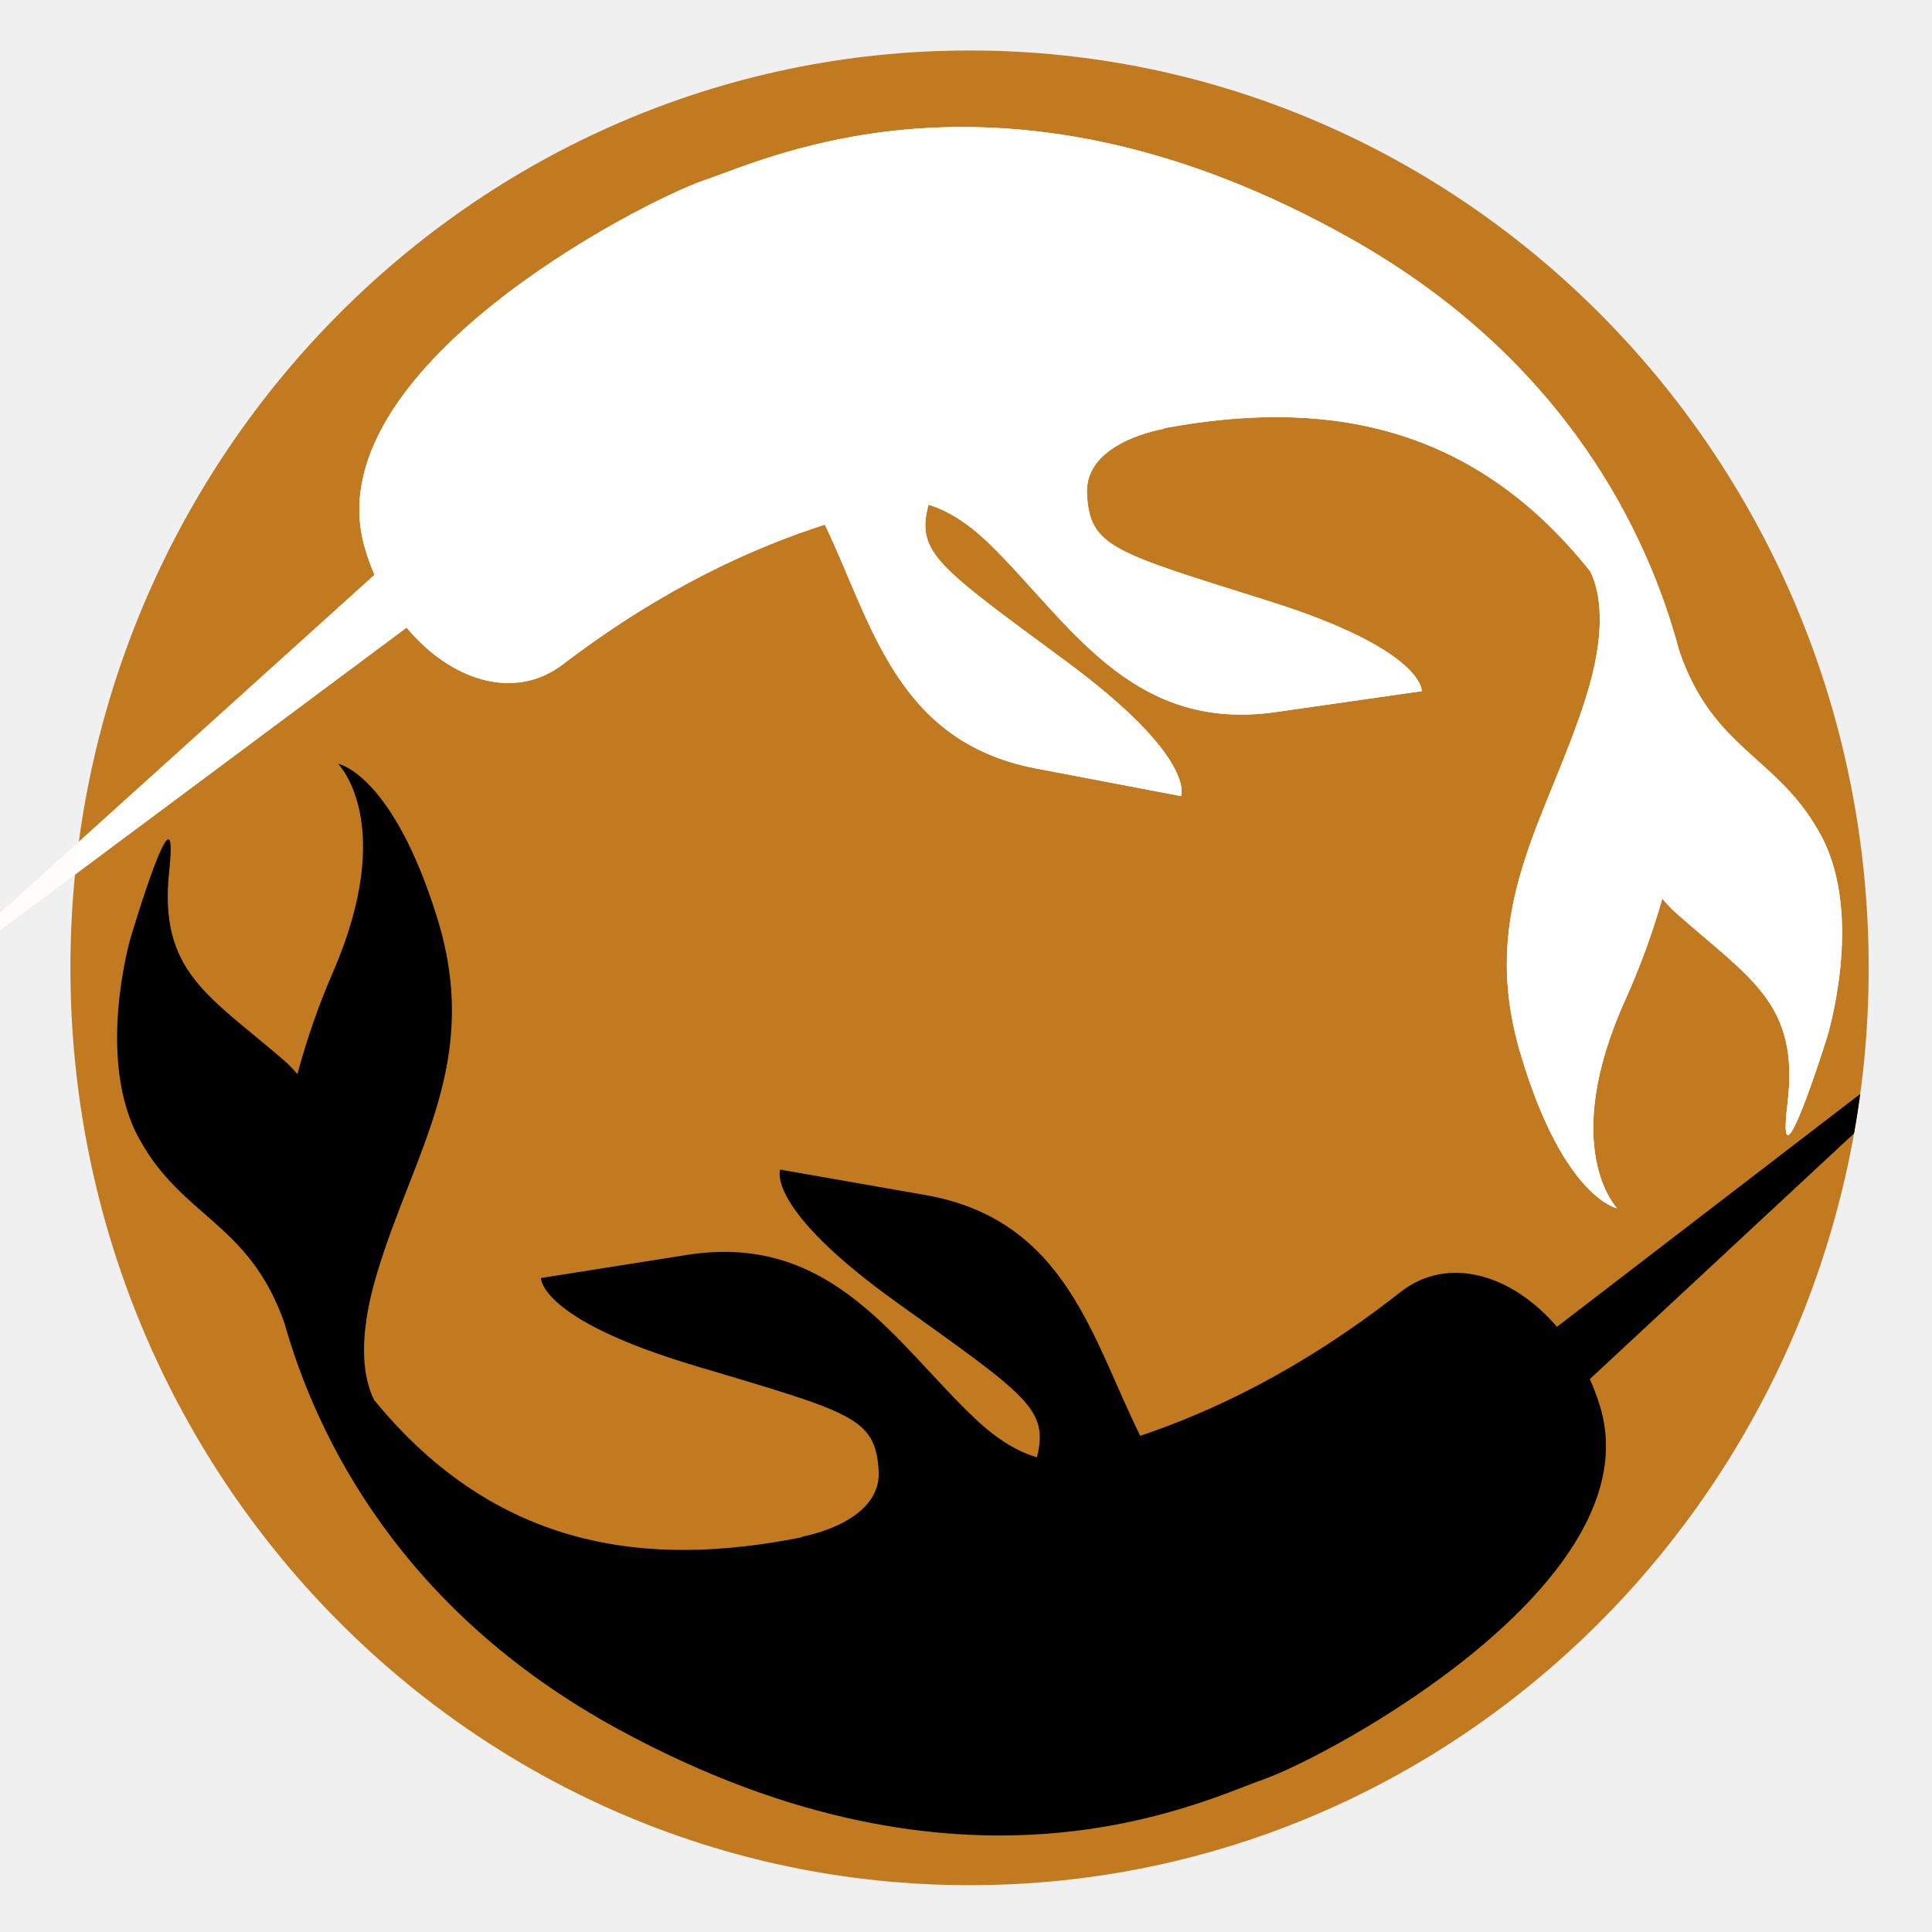
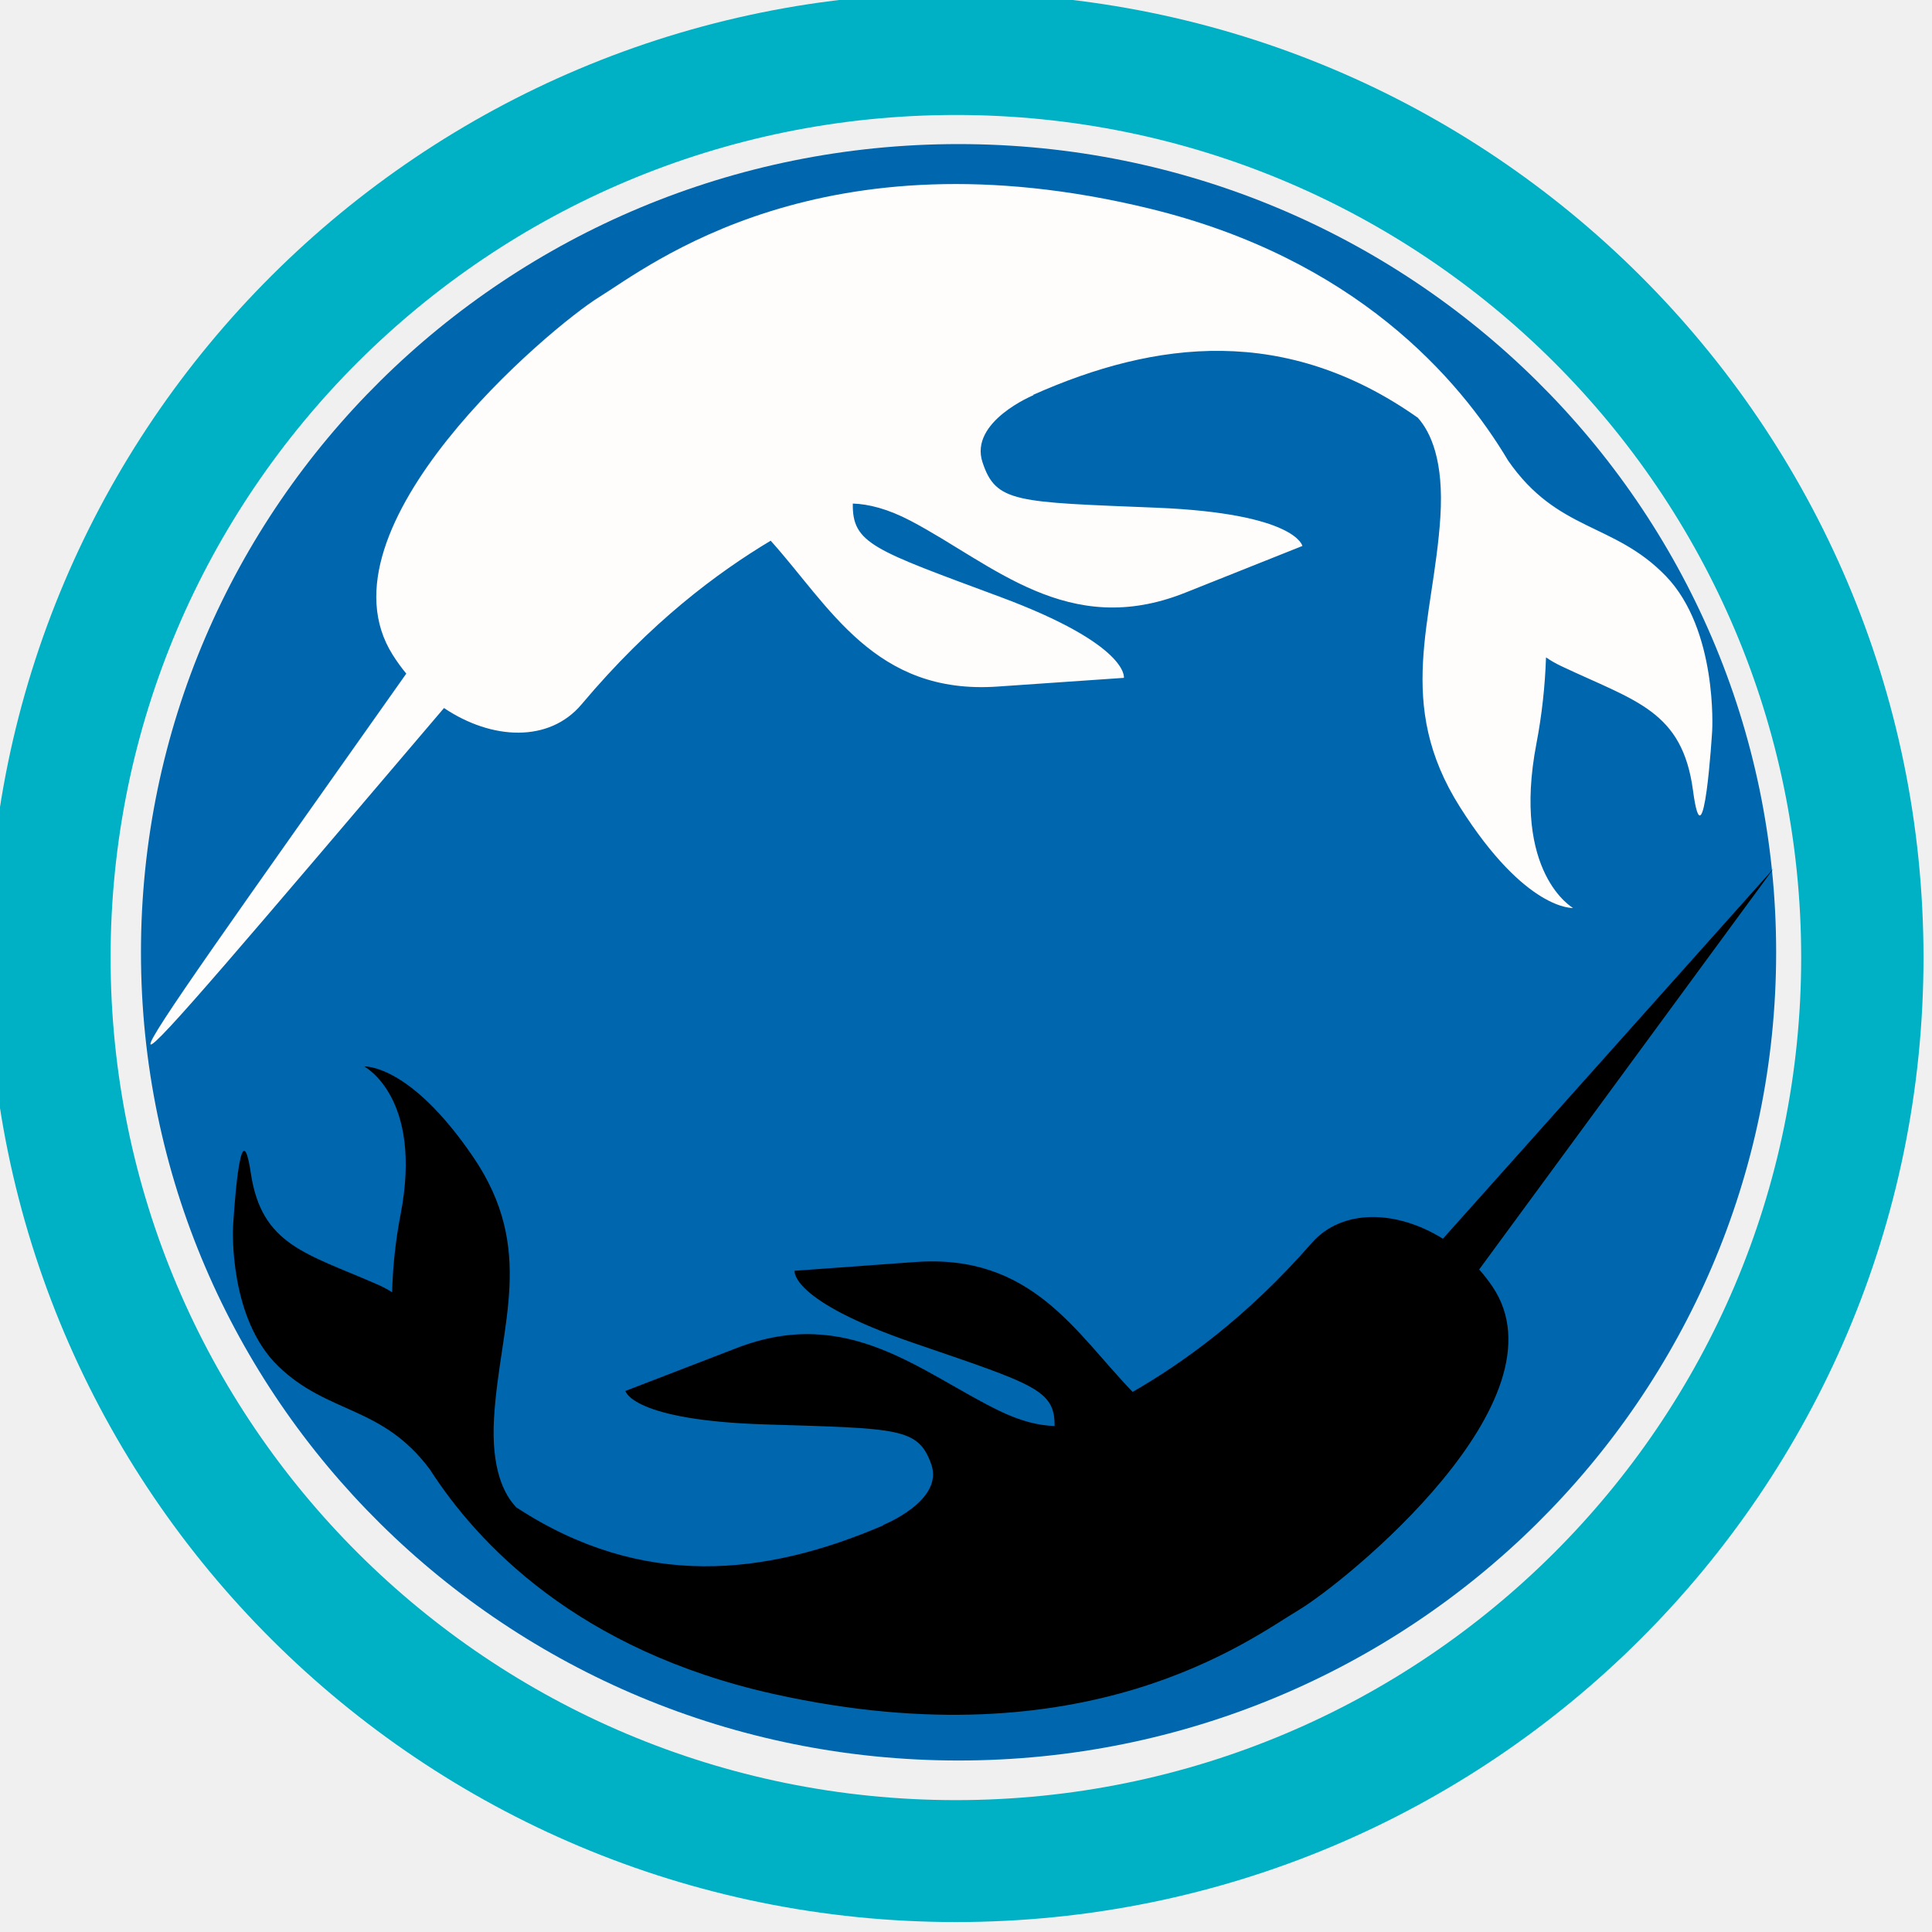
- <svg xmlns="http://www.w3.org/2000/svg" viewBox="410 1410 328 328" version="1.1" xml:space="preserve" style="fill-rule:evenodd;clip-rule:evenodd;stroke-linejoin:round;stroke-miterlimit:2;">
-   <g id="Capa3">
-     <g transform="matrix(0.537882,0,0,0.548784,-380.036,1065.92)">
-       <circle cx="1774.81" cy="926.396" r="283.793" style="fill:rgb(194,122,32);" />
+ <svg xmlns="http://www.w3.org/2000/svg" viewBox="410 1410 328 328" version="1.1" xml:space="preserve" style="fill-rule:evenodd;clip-rule:evenodd;stroke-linejoin:round;stroke-miterlimit:2;" id="svg19">
+   <defs id="defs23">
+         
+         
+         
+         
+     </defs>
+   <g transform="matrix(0.6157157,0,0,0.6281953,-672.7968,1478.304)" id="g10873">
+             
+         </g>
+   <g id="g19597" transform="matrix(0.9401196,0,0,0.9184873,-194.1512,-319.7602)" style="stroke-width:1.076">
+     <ellipse style="fill:#0066ad;fill-opacity:1;stroke-width:1.155" id="ellipse18672" cx="815.734" cy="2059.291" rx="147.645" ry="149.389" />
+     <g transform="matrix(0.537882,0,0,0.548784,-139.3858,1551.871)" id="g18676" style="fill:#00b0c4;fill-opacity:1;stroke-width:1.076">
+       <path id="path18674" style="fill:#00b0c4;fill-opacity:1;stroke-width:1.076" d="m 2058.603,926.396 a 283.793,283.793 0 0 1 -283.793,283.793 283.793,283.793 0 0 1 -283.793,-283.793 283.793,283.793 0 0 1 283.793,-283.793 283.793,283.793 0 0 1 283.793,283.793 z m 41.066,2e-5 a 324.859,324.859 0 0 1 -324.859,324.859 324.859,324.859 0 0 1 -324.859,-324.859 324.859,324.859 0 0 1 324.859,-324.859 324.859,324.859 0 0 1 324.859,324.859 z" />
    </g>
-     <g transform="matrix(0.548584,0,0,0.548584,-393.384,1013.21)">
-       <path d="M2038.24,1074.06L1956.48,1150.09C1957.65,1152.7 1958.69,1155.44 1959.57,1158.29C1976.47,1212.89 1875.75,1266.8 1855.83,1273.84C1835.9,1280.87 1763.42,1317.07 1655.8,1258.44C1588.2,1221.62 1562.33,1167.63 1552.44,1132.57C1541.38,1101.45 1520.93,1100.26 1507.46,1075.56C1493.98,1050.82 1504.85,1013.68 1504.85,1013.68C1504.85,1013.68 1520.14,962.002 1516.83,992.933C1513.51,1023.86 1529.01,1031.37 1551.98,1051.13C1553.65,1052.56 1555.16,1054.1 1556.51,1055.71C1559.37,1045.06 1563.05,1034.45 1567.43,1024.36C1587.56,978.058 1569.09,959.668 1569.09,959.668C1569.09,959.668 1585.88,962.658 1599.76,1007.32C1613.64,1051.97 1592.54,1079.35 1581.11,1117.47C1574.89,1138.19 1577.02,1150.05 1580.25,1156.56C1618.22,1202.96 1664.95,1208.64 1712.82,1199L1712.6,1198.88C1712.6,1198.88 1737.5,1194.67 1736.39,1178.29C1735.27,1161.9 1728.16,1160.48 1679.66,1146C1631.17,1131.53 1631.9,1118.81 1631.9,1118.81L1677.01,1111.67C1722.12,1104.53 1741.71,1139.31 1766.58,1162.65C1773.62,1169.26 1779.94,1172.72 1785.37,1174.29C1789.12,1159.34 1782.22,1155.18 1742.11,1126.45C1701.04,1097.04 1705.91,1085.26 1705.91,1085.26L1750.9,1093.14C1794.53,1100.8 1802.49,1137.93 1817.36,1167.65C1838.72,1160.42 1866.32,1147.91 1897.87,1123.17C1912.58,1111.63 1932.42,1117.68 1946.31,1133.91L2040.16,1061.85C2039.61,1065.95 2038.97,1070.03 2038.24,1074.06Z" />
+     <g transform="matrix(-0.03668818,0.1176903,-0.1225223,-0.03281547,1076.137,1938.995)" id="g15160" style="stroke-width:1.202">
+       <path d="m 1295.87,2551.32 c -6.66,9.11 -14.01,18.01 -22.04,26.58 -153.88,164.47 -534.337,-71.84 -597.201,-125.73 -62.863,-53.88 -327.789,-229 -336.769,-709.46 -5.641,-301.77 128.663,-495.49 229.336,-597.84 84.889,-98.58 49.136,-170.363 107.433,-264.536 58.374,-94.296 206.553,-130.218 206.553,-130.218 0,0 206.548,-49.393 94.295,0 -112.257,49.393 -107.766,116.747 -130.612,233.494 -1.663,8.499 -3.986,16.62 -6.862,24.36 41.983,-11.16 85.43,-19.467 128.494,-24.36 197.573,-22.451 224.513,-121.237 224.513,-121.237 0,0 22.45,62.863 -103.28,197.567 -125.724,134.71 -260.432,116.75 -413.101,152.67 -82.975,19.53 -119.395,50 -135.356,73.76 -84.813,219.93 -13.235,389.77 112.905,533.42 v -0.99 c 0,0 62.864,76.33 116.747,40.41 53.883,-35.92 44.903,-62.86 0,-255.94 -44.903,-193.09 0,-215.54 0,-215.54 l 112.257,139.2 c 112.256,139.2 31.431,273.91 0,404.13 -8.904,36.88 -8.44,65.12 -3.202,86.65 58.427,-16.59 59.198,-48.15 79.382,-240.73 20.663,-197.16 70.438,-203.7 70.438,-203.7 l 60.6,168.24 c 58.78,163.19 -52.75,263.02 -125.433,371.8 66.293,58.36 162.833,127.57 308.863,186.19 68.12,27.34 86.04,106.58 57.59,185.56 813.542,332.248 795.012,321.007 -35.55,66.25 z" style="fill:#fffcfc;stroke-width:1.202" id="path15158" />
    </g>
-     <g transform="matrix(-0.0714758,0.119681,-0.120547,-0.0709624,873.761,1533.55)">
-       <path d="M1295.87,2551.32C1289.21,2560.43 1281.86,2569.33 1273.83,2577.9C1119.95,2742.37 739.493,2506.06 676.629,2452.17C613.766,2398.29 348.84,2223.17 339.86,1742.71C334.219,1440.94 468.523,1247.22 569.196,1144.87C654.085,1046.29 618.332,974.507 676.629,880.334C735.003,786.038 883.182,750.116 883.182,750.116C883.182,750.116 1089.73,700.723 977.477,750.116C865.22,799.509 869.711,866.863 846.865,983.61C845.202,992.109 842.879,1000.23 840.003,1007.97C881.986,996.81 925.433,988.503 968.497,983.61C1166.07,961.159 1193.01,862.373 1193.01,862.373C1193.01,862.373 1215.46,925.236 1089.73,1059.94C964.006,1194.65 829.298,1176.69 676.629,1212.61C593.654,1232.14 557.234,1262.61 541.273,1286.37C456.46,1506.3 528.038,1676.14 654.178,1819.79L654.178,1818.8C654.178,1818.8 717.042,1895.13 770.925,1859.21C824.808,1823.29 815.828,1796.35 770.925,1603.27C726.022,1410.18 770.925,1387.73 770.925,1387.73L883.182,1526.93C995.438,1666.13 914.613,1800.84 883.182,1931.06C874.278,1967.94 874.742,1996.18 879.98,2017.71C938.407,2001.12 939.178,1969.56 959.362,1776.98C980.025,1579.82 1029.8,1573.28 1029.8,1573.28L1090.4,1741.52C1149.18,1904.71 1037.65,2004.54 964.967,2113.32C1031.26,2171.68 1127.8,2240.89 1273.83,2299.51C1341.95,2326.85 1359.87,2406.09 1331.42,2485.07L2055.14,2784.21L1295.87,2551.32Z" style="fill:rgb(255,252,252);" />
-     </g>
-     <g transform="matrix(0.548584,0,0,0.548584,-393.384,1013.21)">
-       <path d="M1488.87,983.804L1580.38,901.19C1579.24,898.557 1578.24,895.803 1577.4,892.944C1561.32,838.098 1662.81,785.664 1682.84,778.92C1702.88,772.175 1775.87,737.031 1882.62,797.222C1949.67,835.027 1974.74,889.386 1984.11,924.588C1994.71,955.86 2015.14,957.346 2028.24,982.246C2041.36,1007.18 2029.94,1044.15 2029.94,1044.15C2029.94,1044.15 2013.88,1095.6 2017.66,1064.72C2021.43,1033.84 2006.05,1026.11 1983.37,1006.02C1981.72,1004.56 1980.24,1003.01 1978.91,1001.38C1975.89,1011.98 1972.06,1022.53 1967.52,1032.56C1946.71,1078.57 1964.91,1097.22 1964.91,1097.22C1964.91,1097.22 1948.17,1093.99 1934.95,1049.14C1921.73,1004.28 1943.23,977.217 1955.23,939.263C1961.75,918.636 1959.8,906.748 1956.65,900.193C1919.38,853.241 1872.73,846.887 1824.73,855.823L1824.95,855.952C1824.95,855.952 1799.98,859.792 1800.86,876.194C1801.73,892.596 1808.82,894.122 1857.1,909.302C1905.38,924.482 1904.46,937.182 1904.46,937.182L1859.25,943.667C1814.03,950.151 1794.96,915.093 1770.44,891.391C1763.5,884.677 1757.23,881.126 1751.82,879.484C1747.85,894.376 1754.69,898.627 1794.38,927.942C1835.01,957.953 1829.96,969.658 1829.96,969.658L1785.09,961.116C1741.57,952.831 1734.17,915.585 1719.74,885.657C1698.27,892.569 1670.49,904.678 1638.58,928.955C1623.7,940.279 1603.95,933.938 1590.3,917.515L1487.68,993.948C1488.02,990.555 1488.42,987.18 1488.87,983.804Z" style="fill:white;" />
+     <g transform="matrix(0.03406633,-0.106373,0.1171324,0.02869075,566.7619,2182.564)" id="g15160-2" style="clip-rule:evenodd;fill:#000000;fill-opacity:1;fill-rule:evenodd;stroke-width:1.296;stroke-linejoin:round;stroke-miterlimit:2">
+       <path d="m 1295.87,2551.32 c -6.66,9.11 -14.01,18.01 -22.04,26.58 -153.88,164.47 -534.337,-71.84 -597.201,-125.73 -62.863,-53.88 -327.789,-229 -336.769,-709.46 -5.641,-301.77 128.663,-495.49 229.336,-597.84 84.889,-98.58 49.136,-170.363 107.433,-264.536 58.374,-94.296 206.553,-130.218 206.553,-130.218 0,0 206.548,-49.393 94.295,0 -112.257,49.393 -107.766,116.747 -130.612,233.494 -1.663,8.499 -3.986,16.62 -6.862,24.36 41.983,-11.16 85.43,-19.467 128.494,-24.36 197.573,-22.451 224.513,-121.237 224.513,-121.237 0,0 22.45,62.863 -103.28,197.567 -125.724,134.71 -260.432,116.75 -413.101,152.67 -82.975,19.53 -119.395,50 -135.356,73.76 -84.813,219.93 -13.235,389.77 112.905,533.42 v -0.99 c 0,0 62.864,76.33 116.747,40.41 53.883,-35.92 44.903,-62.86 0,-255.94 -44.903,-193.09 0,-215.54 0,-215.54 l 112.257,139.2 c 112.256,139.2 31.431,273.91 0,404.13 -8.904,36.88 -8.44,65.12 -3.202,86.65 58.427,-16.59 59.198,-48.15 79.382,-240.73 20.663,-197.16 70.438,-203.7 70.438,-203.7 l 60.6,168.24 c 58.78,163.19 -52.75,263.02 -125.433,371.8 66.293,58.36 162.833,127.57 308.863,186.19 68.12,27.34 86.04,106.58 57.59,185.56 l 723.72,299.14 z" style="fill:#000000;fill-opacity:1;stroke-width:1.296" id="path15158-8" />
    </g>
  </g>
</svg>
